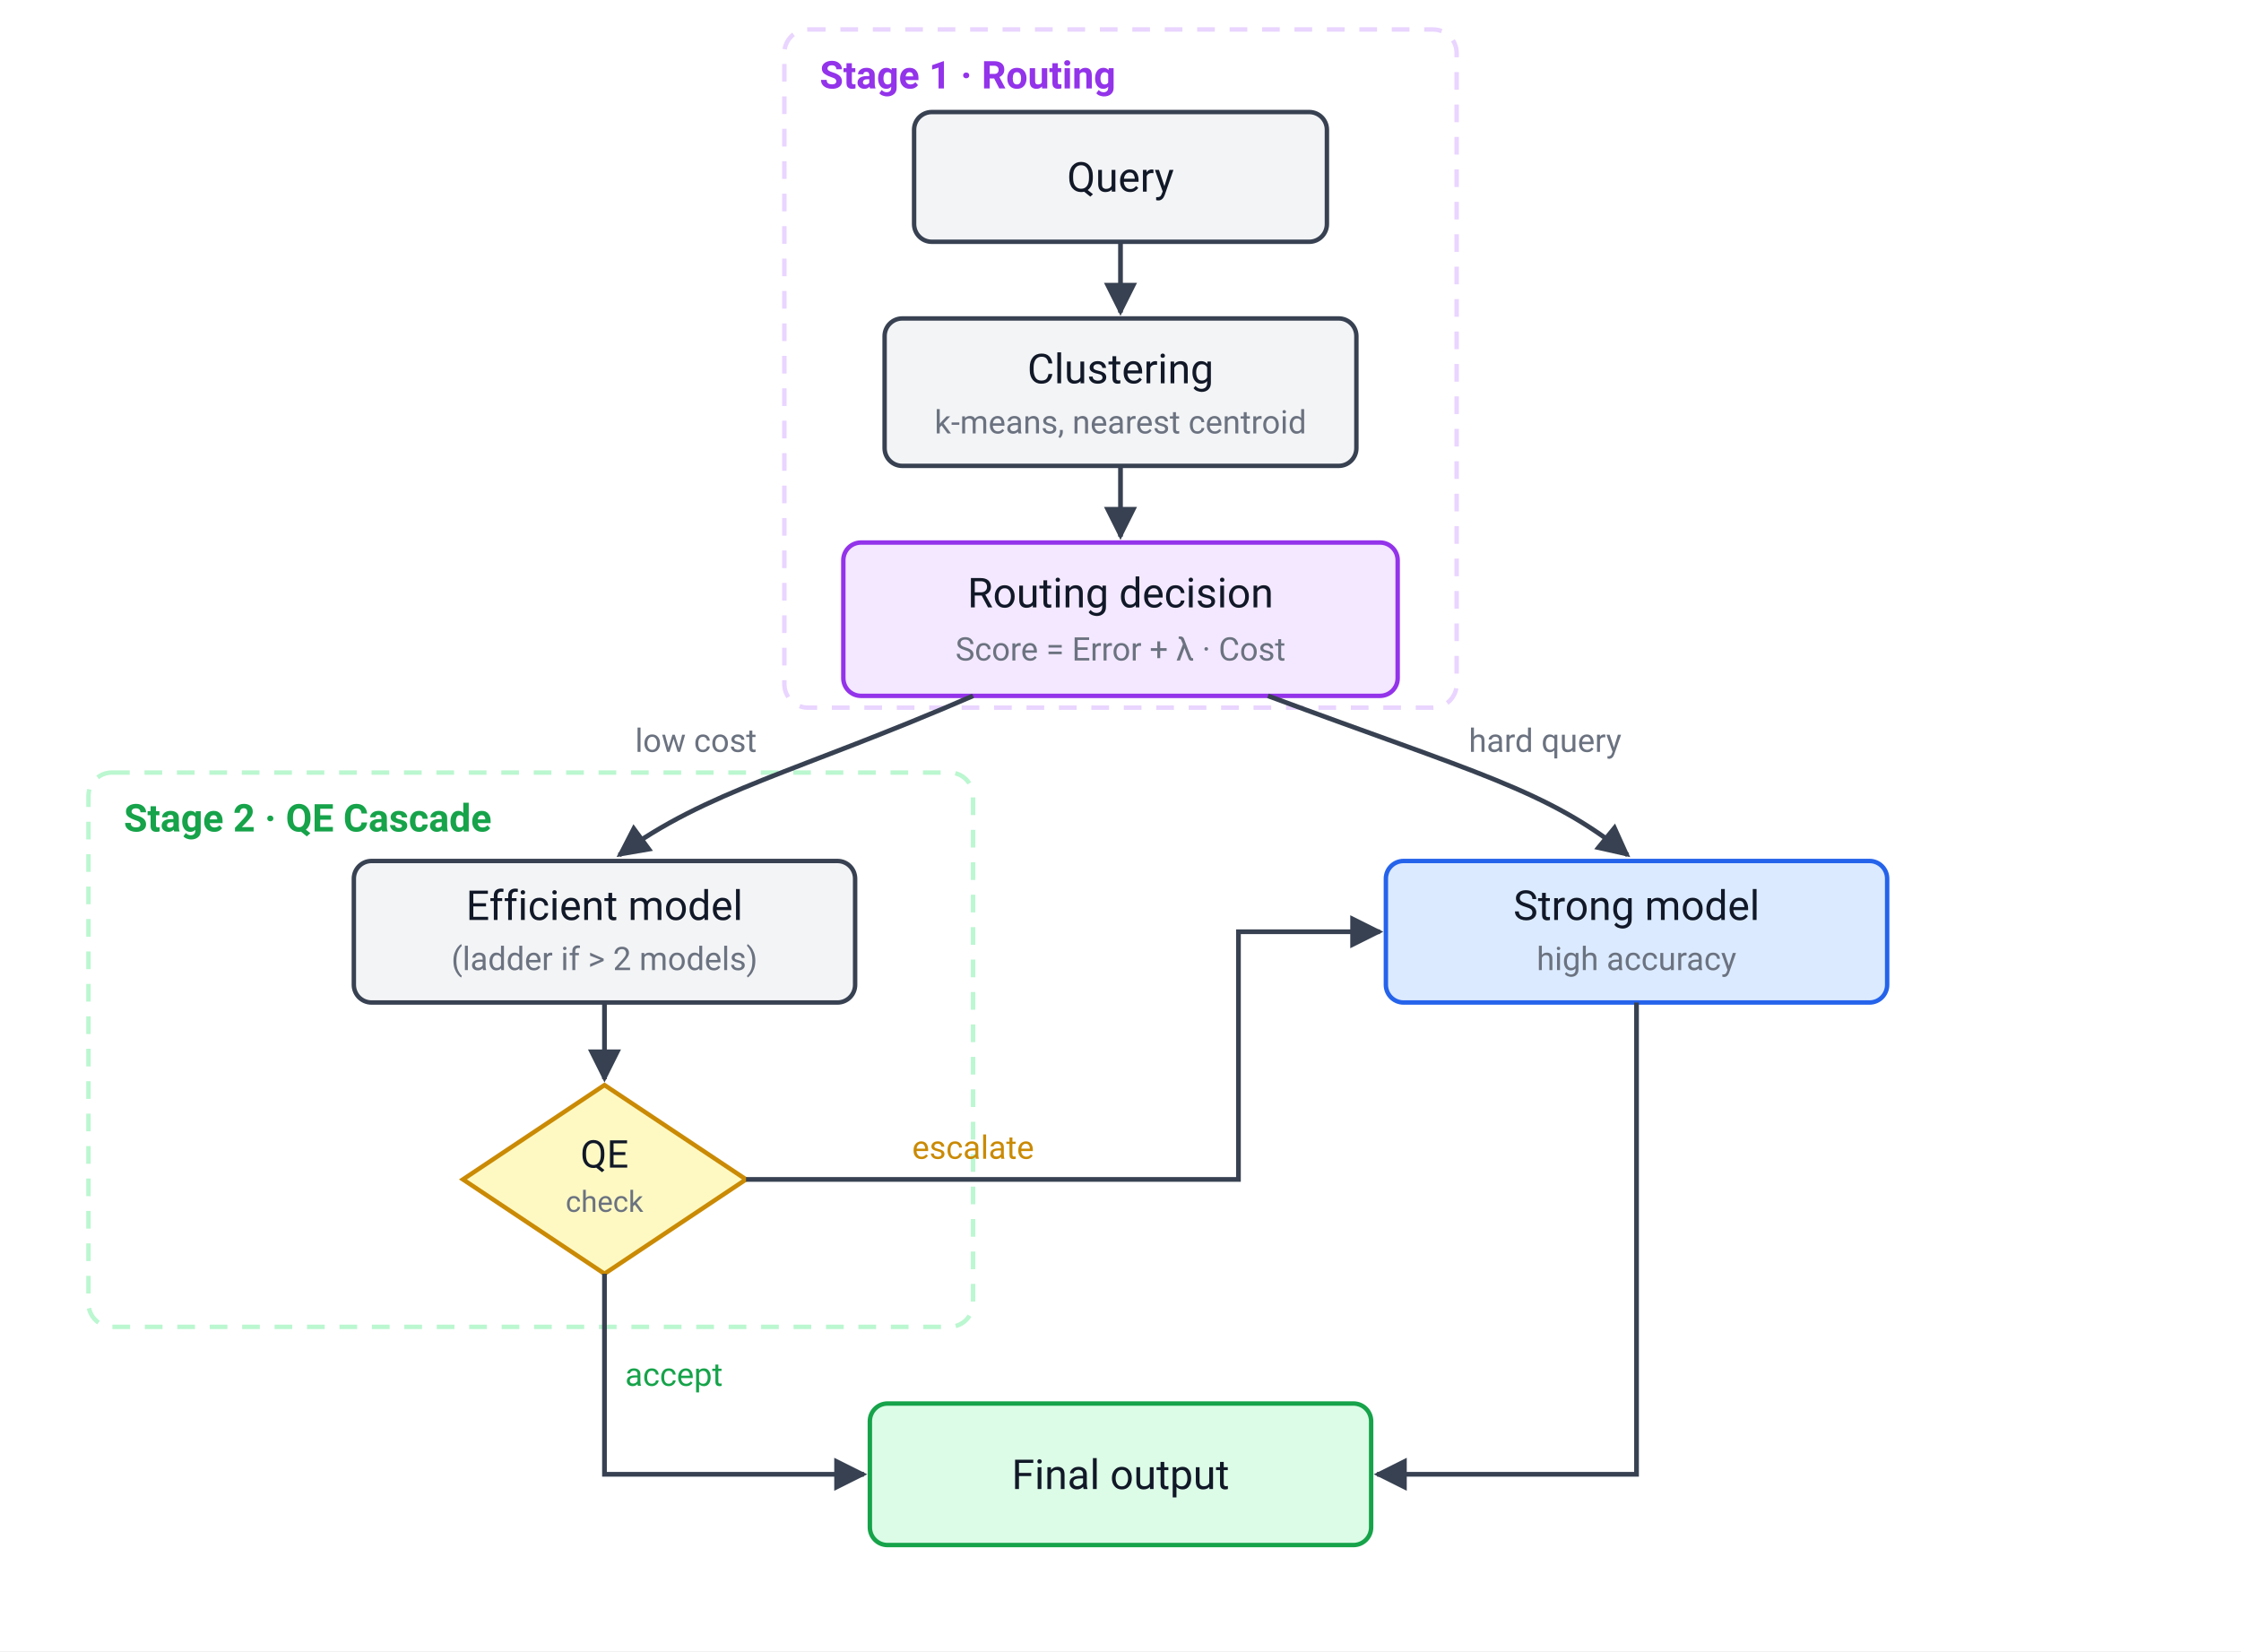
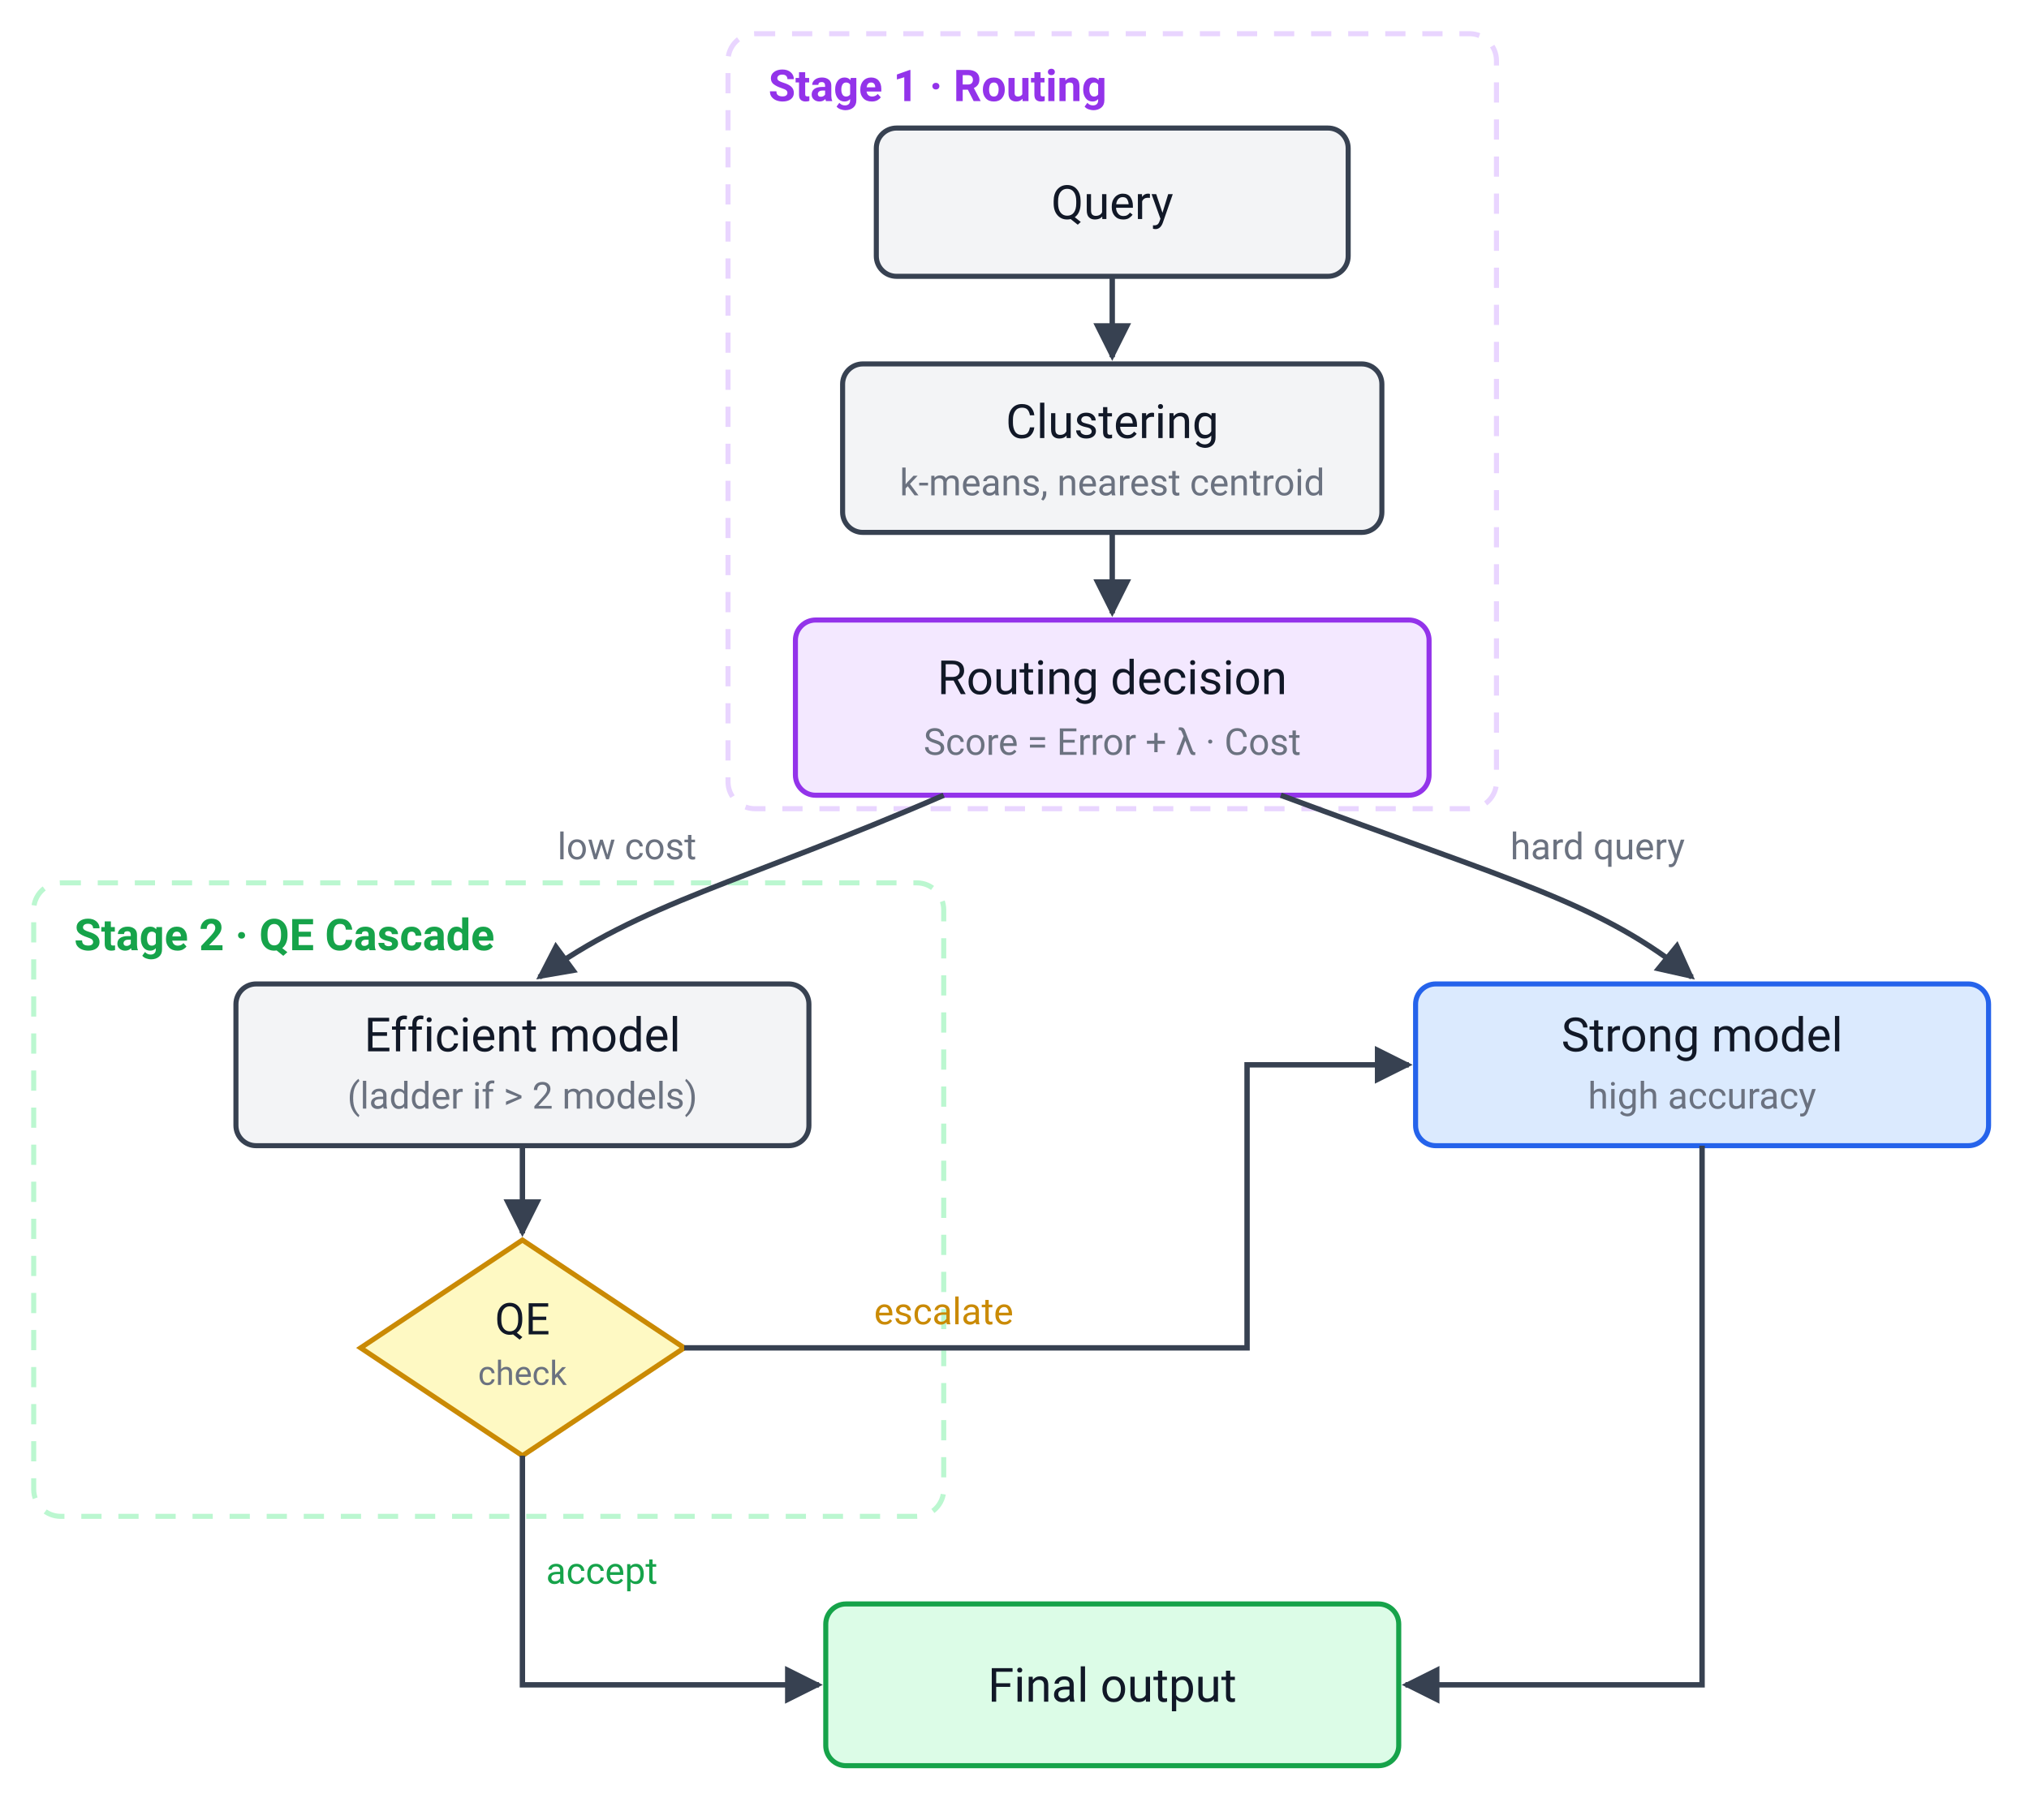
- <svg xmlns="http://www.w3.org/2000/svg" viewBox="0 0 760 560" font-family="-apple-system, Segoe UI, Roboto, Helvetica, Arial, sans-serif">
+ <svg xmlns="http://www.w3.org/2000/svg" viewBox="50 0 602 540" font-family="-apple-system, Segoe UI, Roboto, Helvetica, Arial, sans-serif">
  <defs>
    <marker id="arrow" viewBox="0 0 10 10" refX="9" refY="5" markerWidth="7" markerHeight="7" orient="auto-start-reverse">
      <path d="M0,0 L10,5 L0,10 z" fill="#374151" />
    </marker>
  </defs>
  <rect x="0" y="0" width="760" height="560" fill="#ffffff" />
  <rect x="266" y="10" width="228" height="230" rx="8" fill="none" stroke="#e9d5ff" stroke-width="1.5" stroke-dasharray="6 5" />
  <text x="278" y="30" fill="#9333ea" font-size="13" font-weight="600">Stage 1 · Routing</text>
-   <rect x="30" y="262" width="300" height="188" rx="8" fill="none" stroke="#bbf7d0" stroke-width="1.5" stroke-dasharray="6 5" />
-   <text x="42" y="282" fill="#16a34a" font-size="13" font-weight="600">Stage 2 · QE Cascade</text>
+   <rect x="60" y="262" width="270" height="188" rx="8" fill="none" stroke="#bbf7d0" stroke-width="1.5" stroke-dasharray="6 5" />
+   <text x="72" y="282" fill="#16a34a" font-size="13" font-weight="600">Stage 2 · QE Cascade</text>
  <rect x="310" y="38" width="140" height="44" rx="6" fill="#f3f4f6" stroke="#374151" stroke-width="1.5" />
  <text x="380" y="65" text-anchor="middle" fill="#111827" font-size="14">Query</text>
  <rect x="300" y="108" width="160" height="50" rx="6" fill="#f3f4f6" stroke="#374151" stroke-width="1.5" />
  <text x="380" y="130" text-anchor="middle" fill="#111827" font-size="14">Clustering</text>
  <text x="380" y="147" text-anchor="middle" fill="#6b7280" font-size="11">k-means, nearest centroid</text>
  <rect x="286" y="184" width="188" height="52" rx="6" fill="#f3e8ff" stroke="#9333ea" stroke-width="1.5" />
  <text x="380" y="206" text-anchor="middle" fill="#111827" font-size="14">Routing decision</text>
  <text x="380" y="224" text-anchor="middle" fill="#6b7280" font-size="11">Score = Error + λ · Cost</text>
  <rect x="120" y="292" width="170" height="48" rx="6" fill="#f3f4f6" stroke="#374151" stroke-width="1.5" />
  <text x="205" y="312" text-anchor="middle" fill="#111827" font-size="14">Efficient model</text>
  <text x="205" y="329" text-anchor="middle" fill="#6b7280" font-size="11">(ladder if &gt; 2 models)</text>
  <rect x="470" y="292" width="170" height="48" rx="6" fill="#dbeafe" stroke="#2563eb" stroke-width="1.5" />
  <text x="555" y="312" text-anchor="middle" fill="#111827" font-size="14">Strong model</text>
  <text x="555" y="329" text-anchor="middle" fill="#6b7280" font-size="11">high accuracy</text>
  <polygon points="205,368 253,400 205,432 157,400" fill="#fef9c3" stroke="#ca8a04" stroke-width="1.5" />
  <text x="205" y="396" text-anchor="middle" fill="#111827" font-size="13">QE</text>
  <text x="205" y="411" text-anchor="middle" fill="#6b7280" font-size="10">check</text>
  <rect x="295" y="476" width="170" height="48" rx="6" fill="#dcfce7" stroke="#16a34a" stroke-width="1.5" />
  <text x="380" y="505" text-anchor="middle" fill="#111827" font-size="14">Final output</text>
  <line x1="380" y1="82" x2="380" y2="106" stroke="#374151" stroke-width="1.6" marker-end="url(#arrow)" />
  <line x1="380" y1="158" x2="380" y2="182" stroke="#374151" stroke-width="1.6" marker-end="url(#arrow)" />
  <path d="M330,236 C270,262 240,268 210,290" fill="none" stroke="#374151" stroke-width="1.6" marker-end="url(#arrow)" />
  <text x="236" y="255" text-anchor="middle" fill="#6b7280" font-size="11">low cost</text>
  <path d="M430,236 C500,262 525,268 552,290" fill="none" stroke="#374151" stroke-width="1.6" marker-end="url(#arrow)" />
  <text x="524" y="255" text-anchor="middle" fill="#6b7280" font-size="11">hard query</text>
  <line x1="205" y1="340" x2="205" y2="366" stroke="#374151" stroke-width="1.6" marker-end="url(#arrow)" />
  <path d="M205,432 L205,500 L293,500" fill="none" stroke="#374151" stroke-width="1.6" marker-end="url(#arrow)" />
  <text x="212" y="470" fill="#16a34a" font-size="11">accept</text>
  <path d="M253,400 L420,400 L420,316 L468,316" fill="none" stroke="#374151" stroke-width="1.6" marker-end="url(#arrow)" />
  <text x="330" y="393" text-anchor="middle" fill="#ca8a04" font-size="11">escalate</text>
  <path d="M555,340 L555,500 L467,500" fill="none" stroke="#374151" stroke-width="1.6" marker-end="url(#arrow)" />
</svg>
